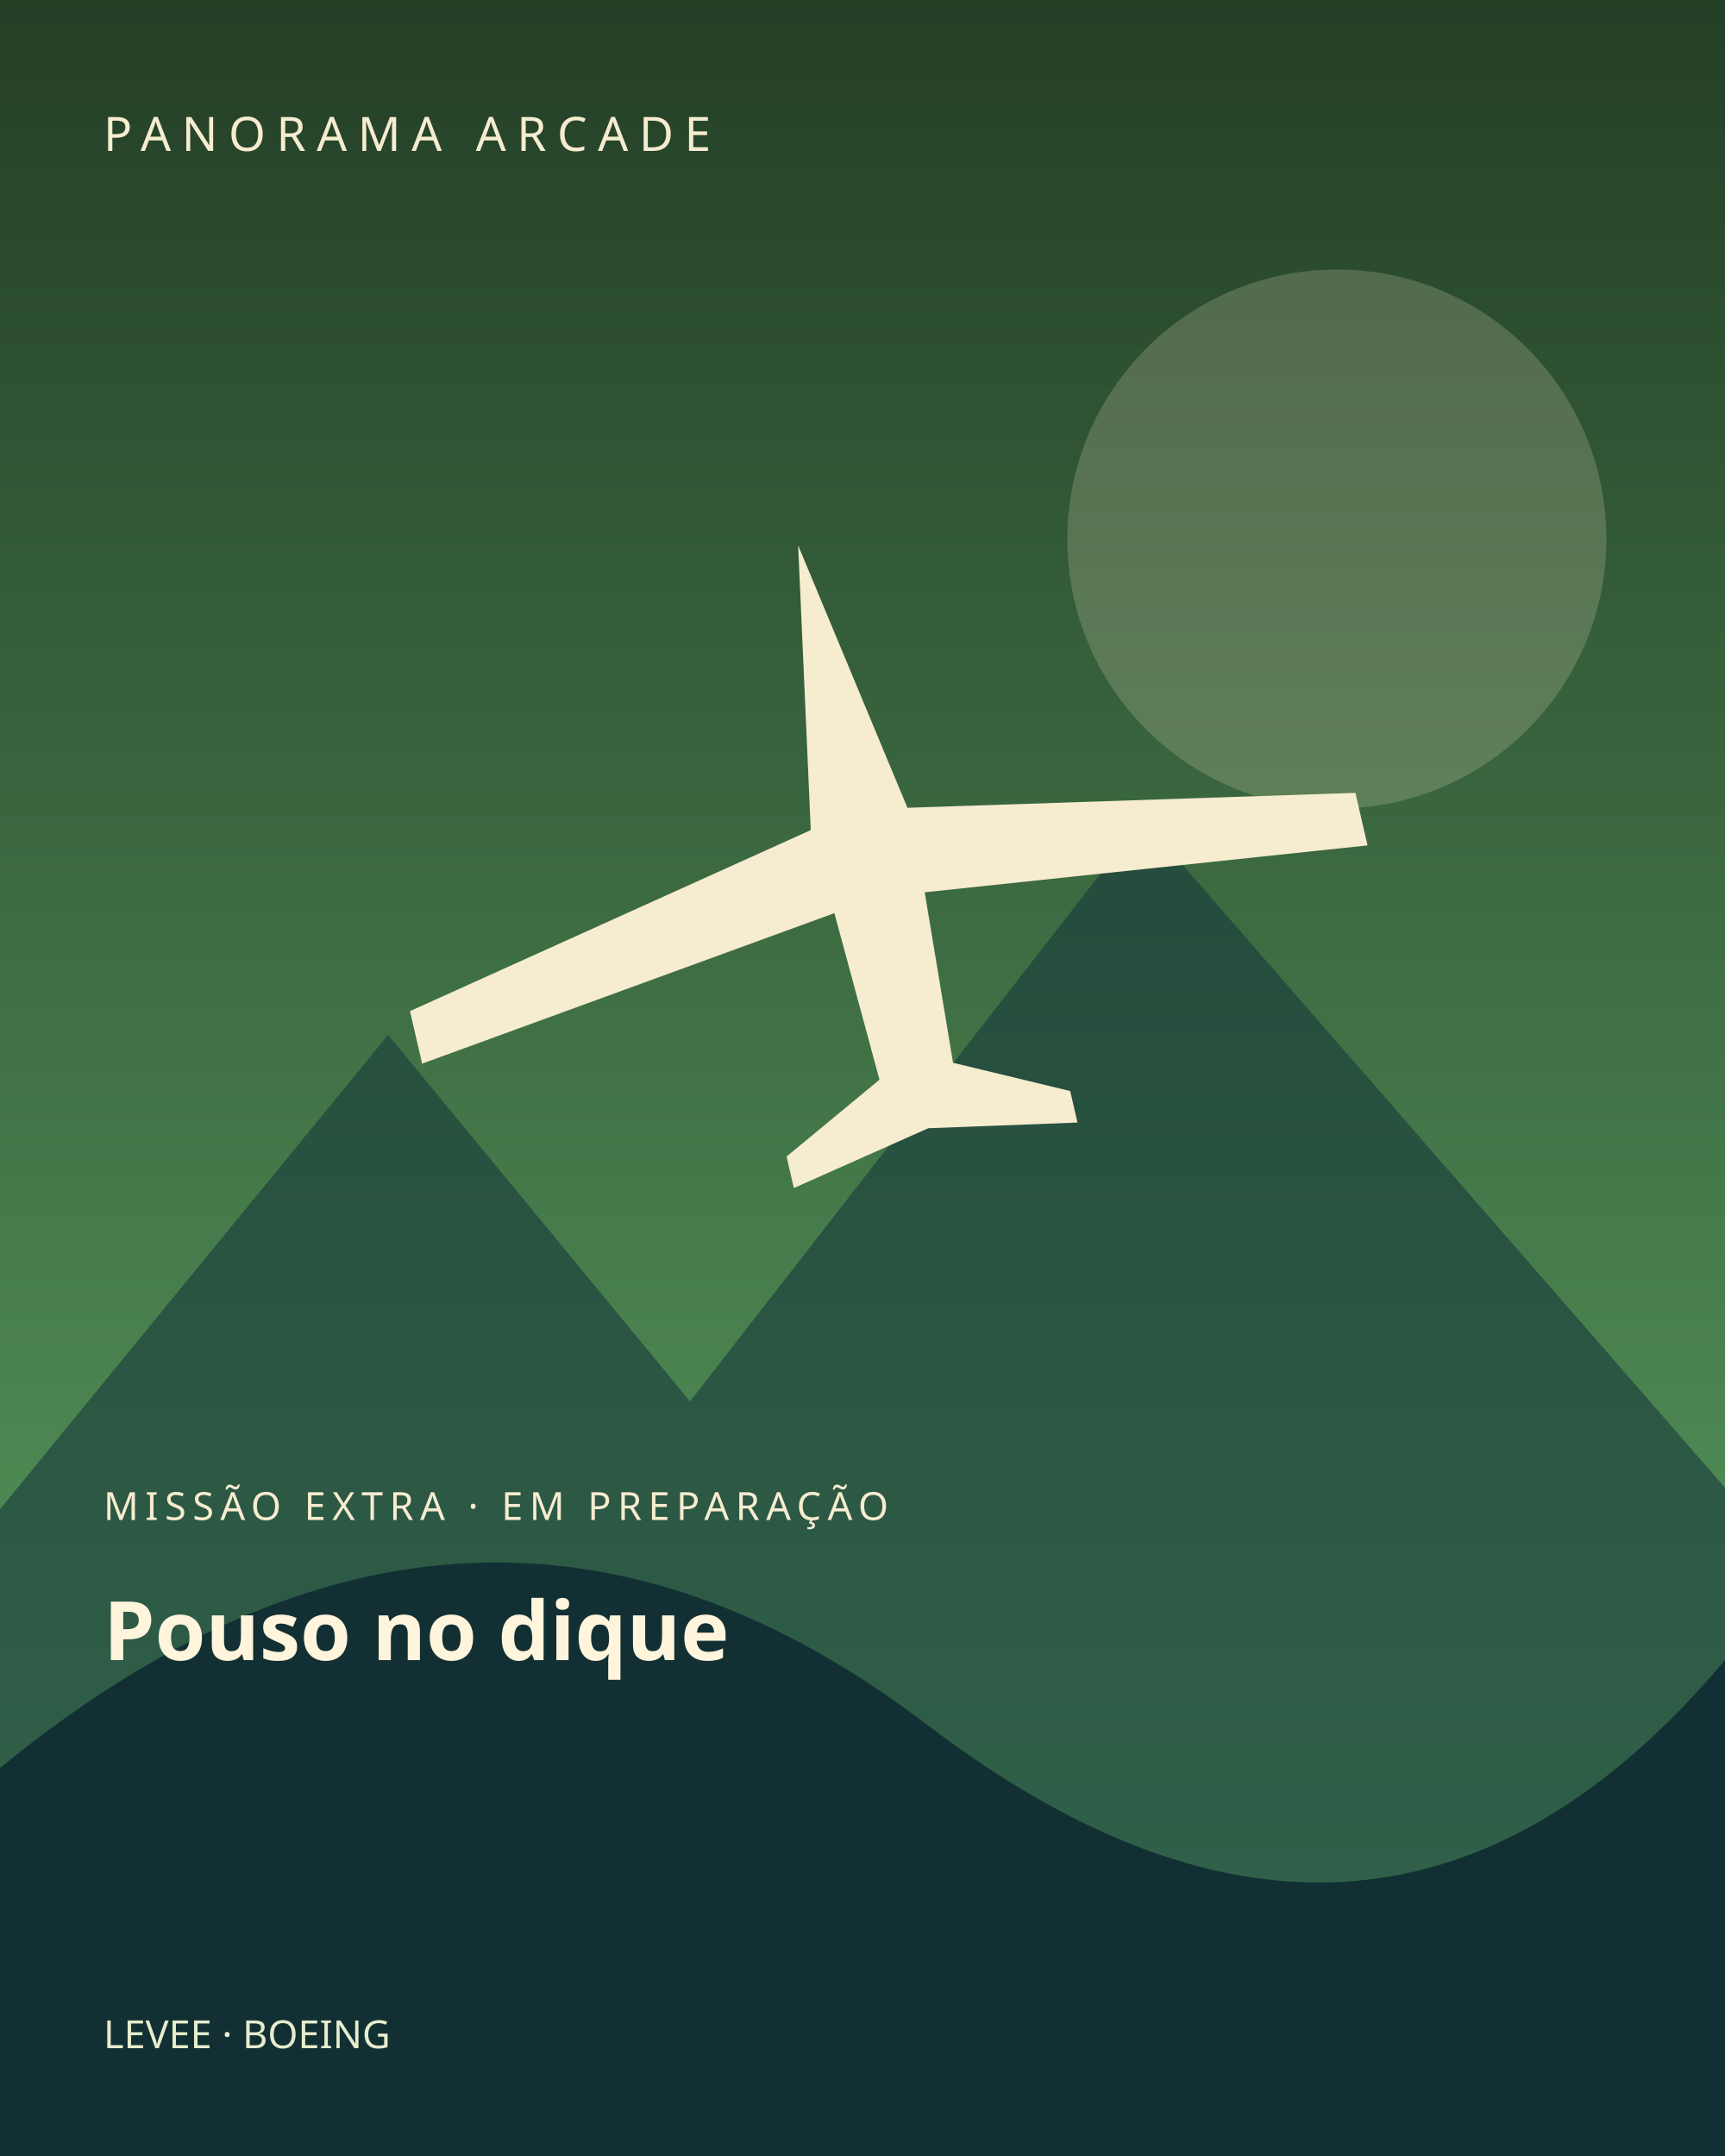
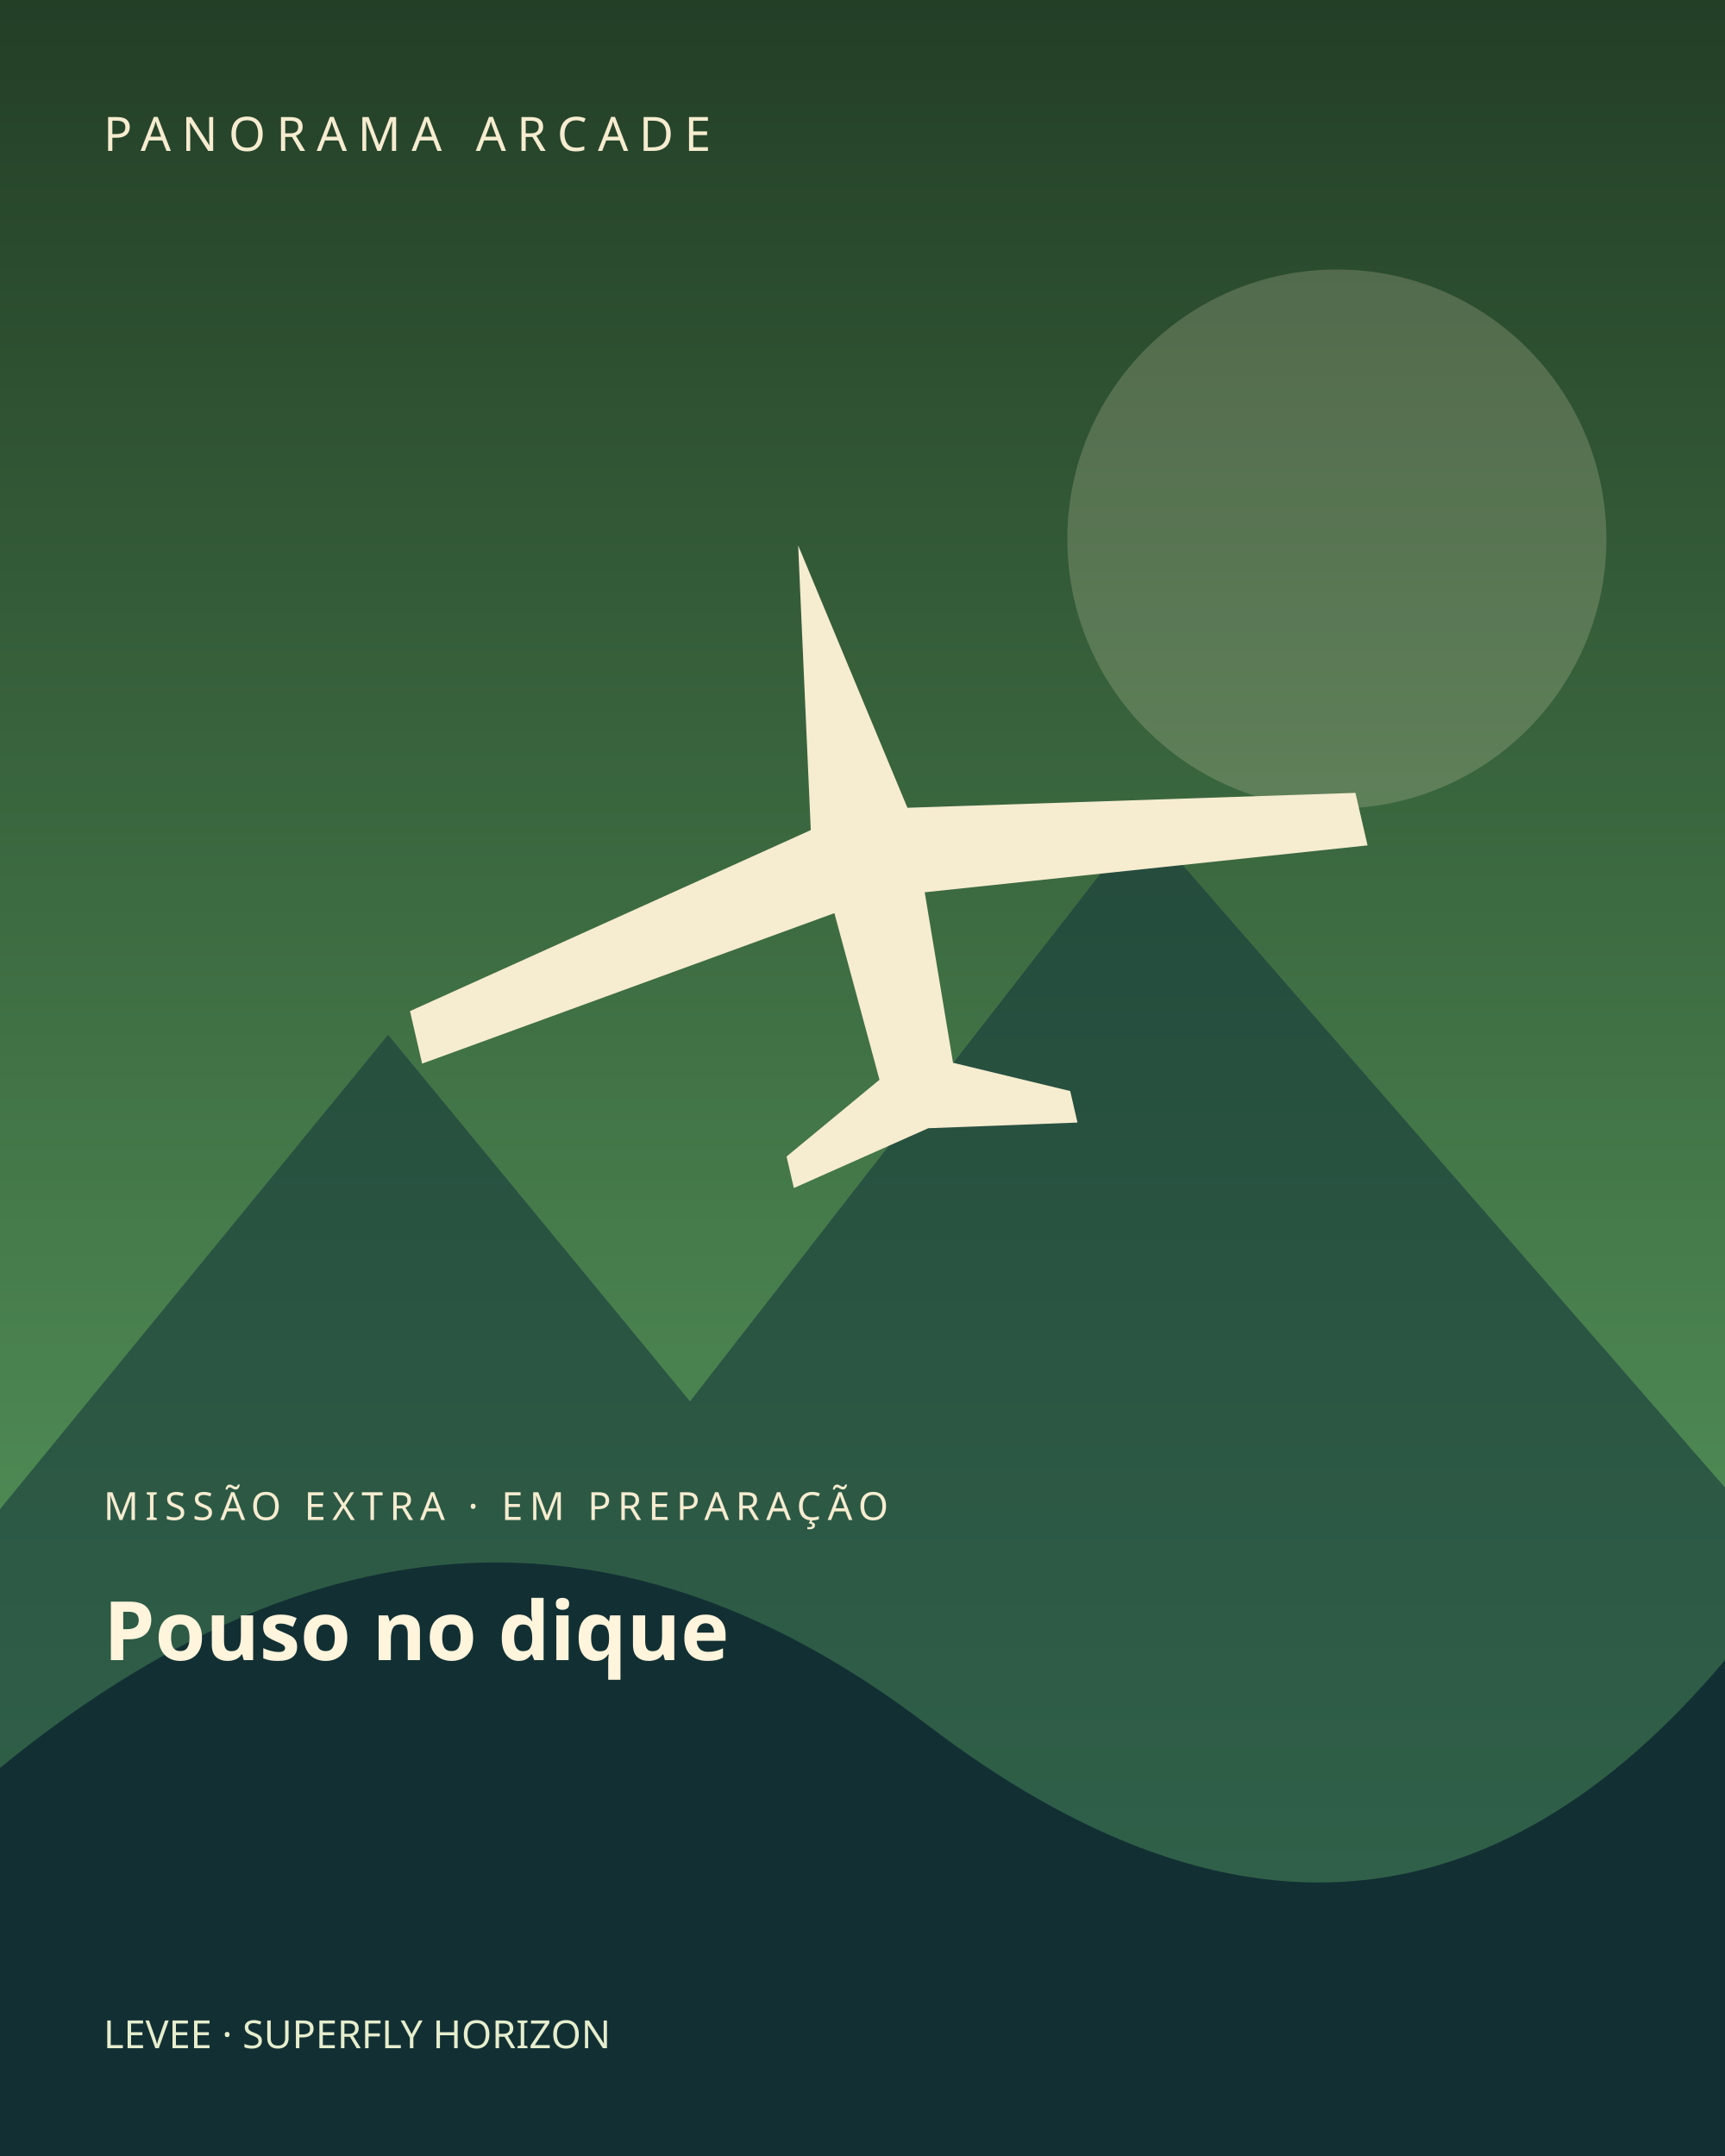
<svg xmlns="http://www.w3.org/2000/svg" width="800" height="1000" viewBox="0 0 800 1000">
  <defs>
    <linearGradient id="sky" x2="0" y2="1">
      <stop stop-color="hsl(126,28%,19%)" />
      <stop offset="1" stop-color="hsl(126,30%,52%)" />
    </linearGradient>
  </defs>
  <rect width="800" height="1000" fill="url(#sky)" />
  <circle cx="620" cy="250" r="125" fill="#f1e8c5" opacity=".2" />
  <path d="M0 700L180 480 320 650 530 380 800 690V1000H0" fill="#16383b" opacity=".6" />
  <path d="M0 820Q220 640 430 800T800 770V1000H0" fill="#123033" />
  <path d="M180 420L380 380 404 250 426 380 630 420 630 445 425 420 420 500 470 525 470 540 402 527 335 540 335 525 385 500 382 420 180 445Z" fill="#f6ecd0" transform="rotate(-13 400 400)" />
  <text x="48" y="70" fill="#f6ecd0" font-family="sans-serif" font-size="22" letter-spacing="5">PANORAMA ARCADE</text>
  <text x="48" y="705" fill="#f6ecd0" font-family="sans-serif" font-size="18" letter-spacing="3">MISSÃO EXTRA · EM PREPARAÇÃO</text>
  <text x="48" y="770" fill="#fff4dc" font-family="sans-serif" font-weight="bold" font-size="38">Pouso no dique</text>
-   <text x="48" y="950" fill="#e6edcd" font-family="sans-serif" font-size="18">LEVEE · BOEING</text>
+   <text x="48" y="950" fill="#e6edcd" font-family="sans-serif" font-size="18">LEVEE · SUPERFLY HORIZON</text>
</svg>
